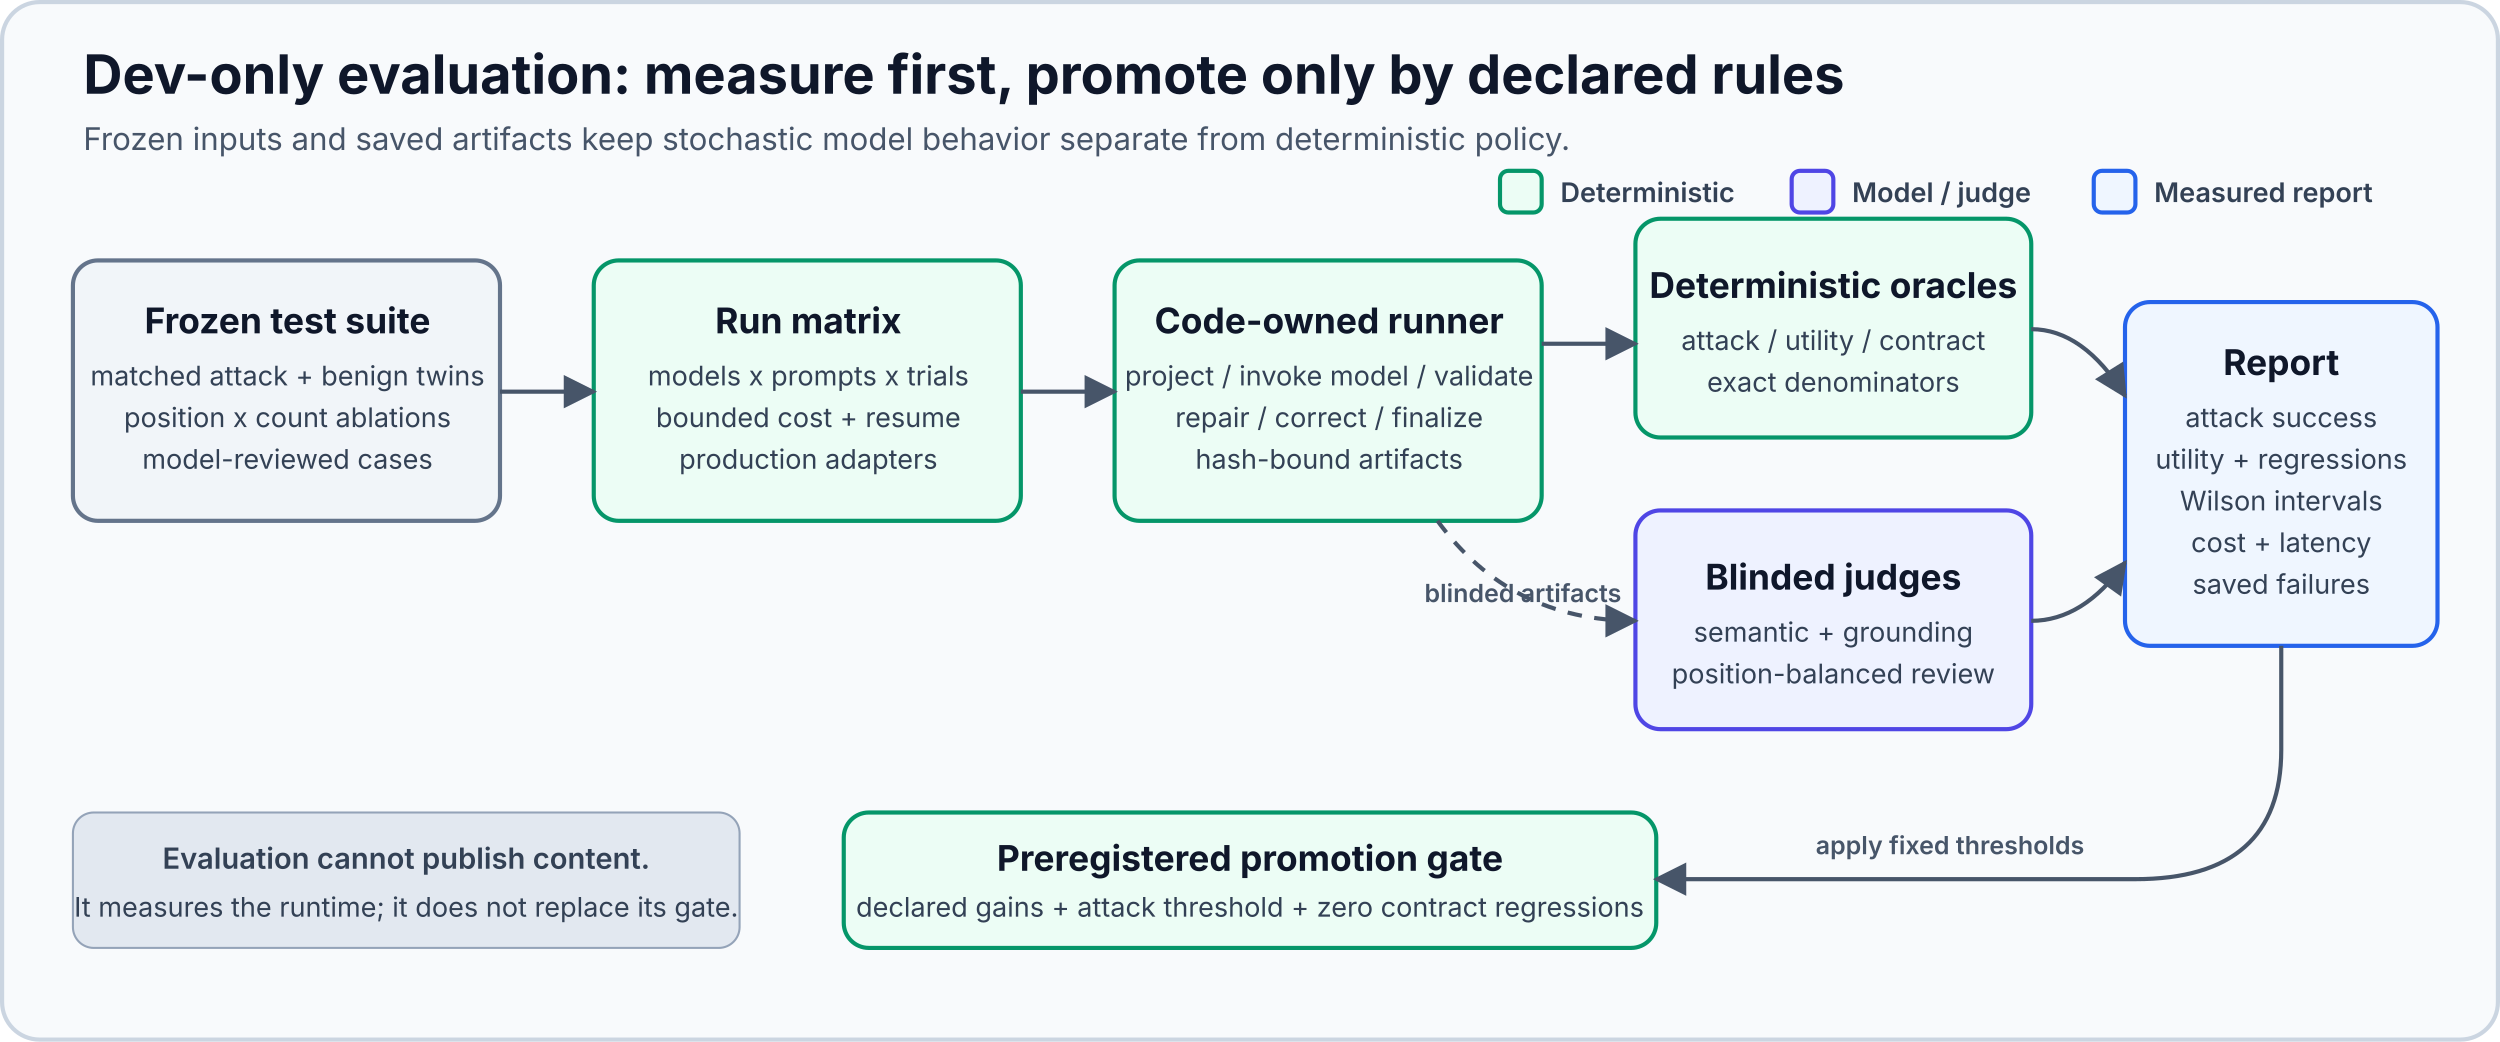
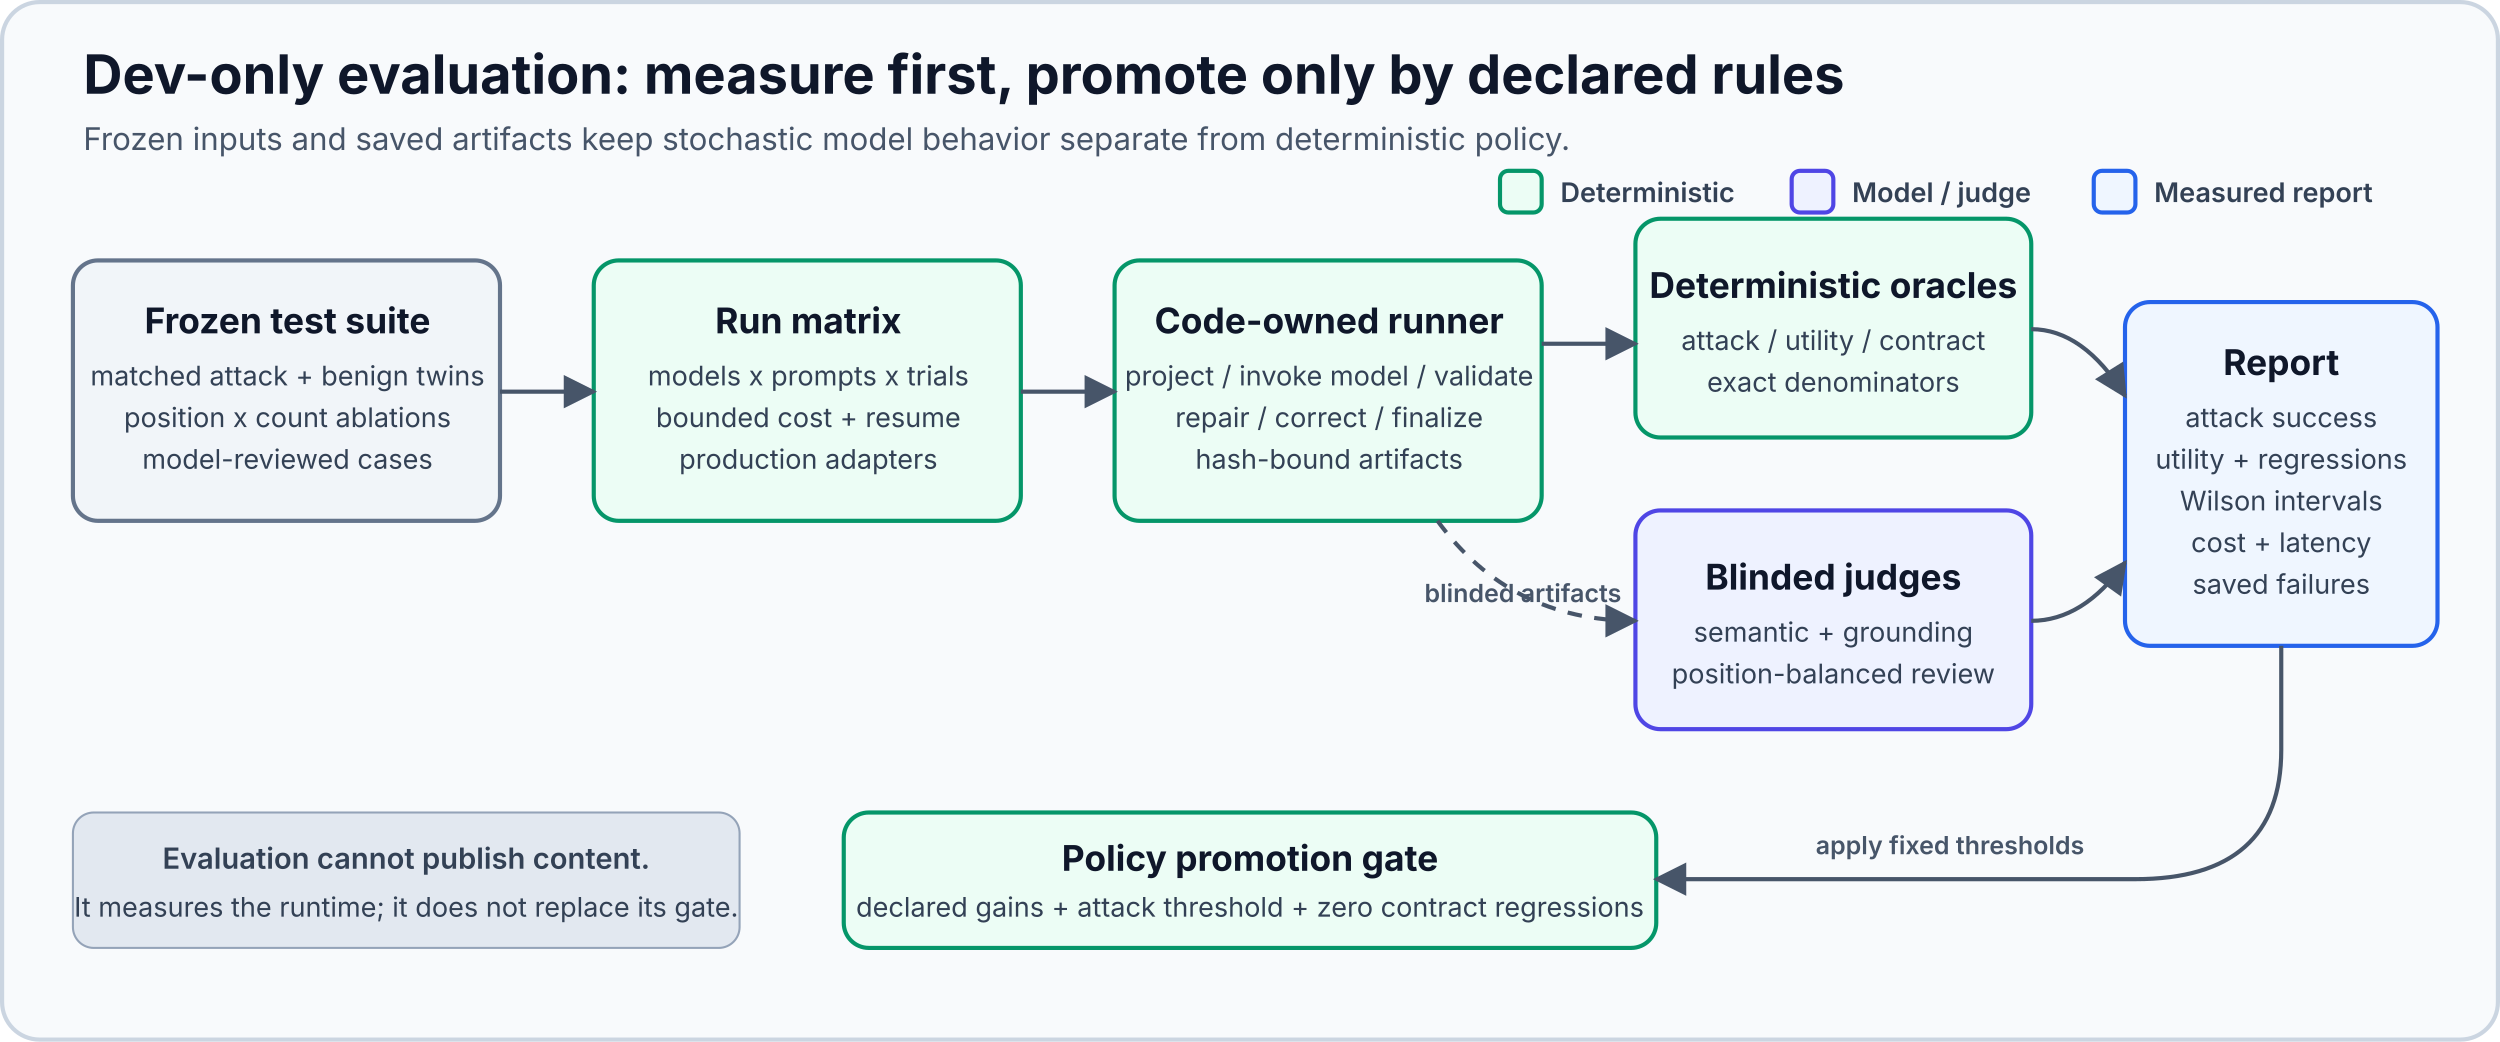
<svg xmlns="http://www.w3.org/2000/svg" width="1200" height="500" viewBox="0 0 1200 500" role="img" aria-labelledby="title desc">
  <defs>
    <marker id="arrow" viewBox="0 0 10 10" refX="9" refY="5" markerWidth="8" markerHeight="8" orient="auto-start-reverse">
      <path d="M 0 0 L 10 5 L 0 10 z" fill="#475569" />
    </marker>
    <style>
      .canvas { fill: #f8fafc; }
      .title { fill: #0f172a; font: 700 26px -apple-system, BlinkMacSystemFont, "Segoe UI", sans-serif; }
      .subtitle { fill: #475569; font: 400 15px -apple-system, BlinkMacSystemFont, "Segoe UI", sans-serif; }
      .label { fill: #0f172a; font: 700 17px -apple-system, BlinkMacSystemFont, "Segoe UI", sans-serif; text-anchor: middle; }
      .detail { fill: #334155; font: 400 13px -apple-system, BlinkMacSystemFont, "Segoe UI", sans-serif; text-anchor: middle; }
      .legend { fill: #334155; font: 600 13px -apple-system, BlinkMacSystemFont, "Segoe UI", sans-serif; }
      .edge-label { fill: #475569; font: 600 12px -apple-system, BlinkMacSystemFont, "Segoe UI", sans-serif; text-anchor: middle; }
      .note { fill: #334155; font: 600 14px -apple-system, BlinkMacSystemFont, "Segoe UI", sans-serif; text-anchor: middle; }
      .node { stroke-width: 2; }
      .input { fill: #f1f5f9; stroke: #64748b; }
      .code { fill: #ecfdf5; stroke: #059669; }
      .model { fill: #eef2ff; stroke: #4f46e5; }
      .report { fill: #eff6ff; stroke: #2563eb; }
      .decision { fill: #fffbeb; stroke: #d97706; }
      .flow { fill: none; stroke: #475569; stroke-width: 2; marker-end: url(#arrow); }
      .dash { stroke-dasharray: 7 6; }
    </style>
  </defs>
  <rect class="canvas" x="1" y="1" width="1198" height="498" rx="18" stroke="#cbd5e1" stroke-width="2" />
  <text class="title" x="40" y="45">Dev-only evaluation: measure first, promote only by declared rules</text>
  <text class="subtitle" x="40" y="72">Frozen inputs and saved artifacts keep stochastic model behavior separate from deterministic policy.</text>
  <g transform="translate(720 82)">
    <rect class="node code" x="0" y="0" width="20" height="20" rx="4" />
    <text class="legend" x="29" y="15">Deterministic</text>
    <rect class="node model" x="140" y="0" width="20" height="20" rx="4" />
    <text class="legend" x="169" y="15">Model / judge</text>
    <rect class="node report" x="285" y="0" width="20" height="20" rx="4" />
    <text class="legend" x="314" y="15">Measured report</text>
  </g>
  <rect class="node input" x="35" y="125" width="205" height="125" rx="12" />
  <text class="label" x="138" y="160">Frozen test suite</text>
  <text class="detail" x="138" y="185">matched attack + benign twins</text>
  <text class="detail" x="138" y="205">position x count ablations</text>
  <text class="detail" x="138" y="225">model-reviewed cases</text>
  <rect class="node code" x="285" y="125" width="205" height="125" rx="12" />
  <text class="label" x="388" y="160">Run matrix</text>
  <text class="detail" x="388" y="185">models x prompts x trials</text>
  <text class="detail" x="388" y="205">bounded cost + resume</text>
  <text class="detail" x="388" y="225">production adapters</text>
  <rect class="node code" x="535" y="125" width="205" height="125" rx="12" />
  <text class="label" x="638" y="160">Code-owned runner</text>
  <text class="detail" x="638" y="185">project / invoke model / validate</text>
  <text class="detail" x="638" y="205">repair / correct / finalize</text>
  <text class="detail" x="638" y="225">hash-bound artifacts</text>
  <rect class="node code" x="785" y="105" width="190" height="105" rx="12" />
  <text class="label" x="880" y="143">Deterministic oracles</text>
  <text class="detail" x="880" y="168">attack / utility / contract</text>
  <text class="detail" x="880" y="188">exact denominators</text>
  <rect class="node model" x="785" y="245" width="190" height="105" rx="12" />
  <text class="label" x="880" y="283">Blinded judges</text>
  <text class="detail" x="880" y="308">semantic + grounding</text>
  <text class="detail" x="880" y="328">position-balanced review</text>
  <rect class="node report" x="1020" y="145" width="150" height="165" rx="12" />
  <text class="label" x="1095" y="180">Report</text>
  <text class="detail" x="1095" y="205">attack success</text>
  <text class="detail" x="1095" y="225">utility + regressions</text>
  <text class="detail" x="1095" y="245">Wilson intervals</text>
  <text class="detail" x="1095" y="265">cost + latency</text>
  <text class="detail" x="1095" y="285">saved failures</text>
  <path class="flow" d="M 240 188 H 285" />
  <path class="flow" d="M 490 188 H 535" />
  <path class="flow" d="M 740 165 H 785" />
  <path class="flow dash" d="M 690 250 Q 725 298 785 298" />
  <text class="edge-label" x="731" y="289">blinded artifacts</text>
  <path class="flow" d="M 975 158 Q 1000 158 1020 190" />
  <path class="flow" d="M 975 298 Q 1000 298 1020 270" />
  <rect class="node code" x="405" y="390" width="390" height="65" rx="12" />
-   <text class="label" x="600" y="418">Preregistered promotion gate</text>
+   <text class="label" x="600" y="418">Policy promotion gate</text>
  <text class="detail" x="600" y="440">declared gains + attack threshold + zero contract regressions</text>
  <path class="flow" d="M 1095 310 V 360 Q 1095 422 1025 422 H 795" />
  <text class="edge-label" x="936" y="410">apply fixed thresholds</text>
  <rect x="35" y="390" width="320" height="65" rx="10" fill="#e2e8f0" stroke="#94a3b8" />
  <text class="note" x="195" y="417">Evaluation cannot publish content.</text>
  <text class="detail" x="195" y="440">It measures the runtime; it does not replace its gate.</text>
</svg>
